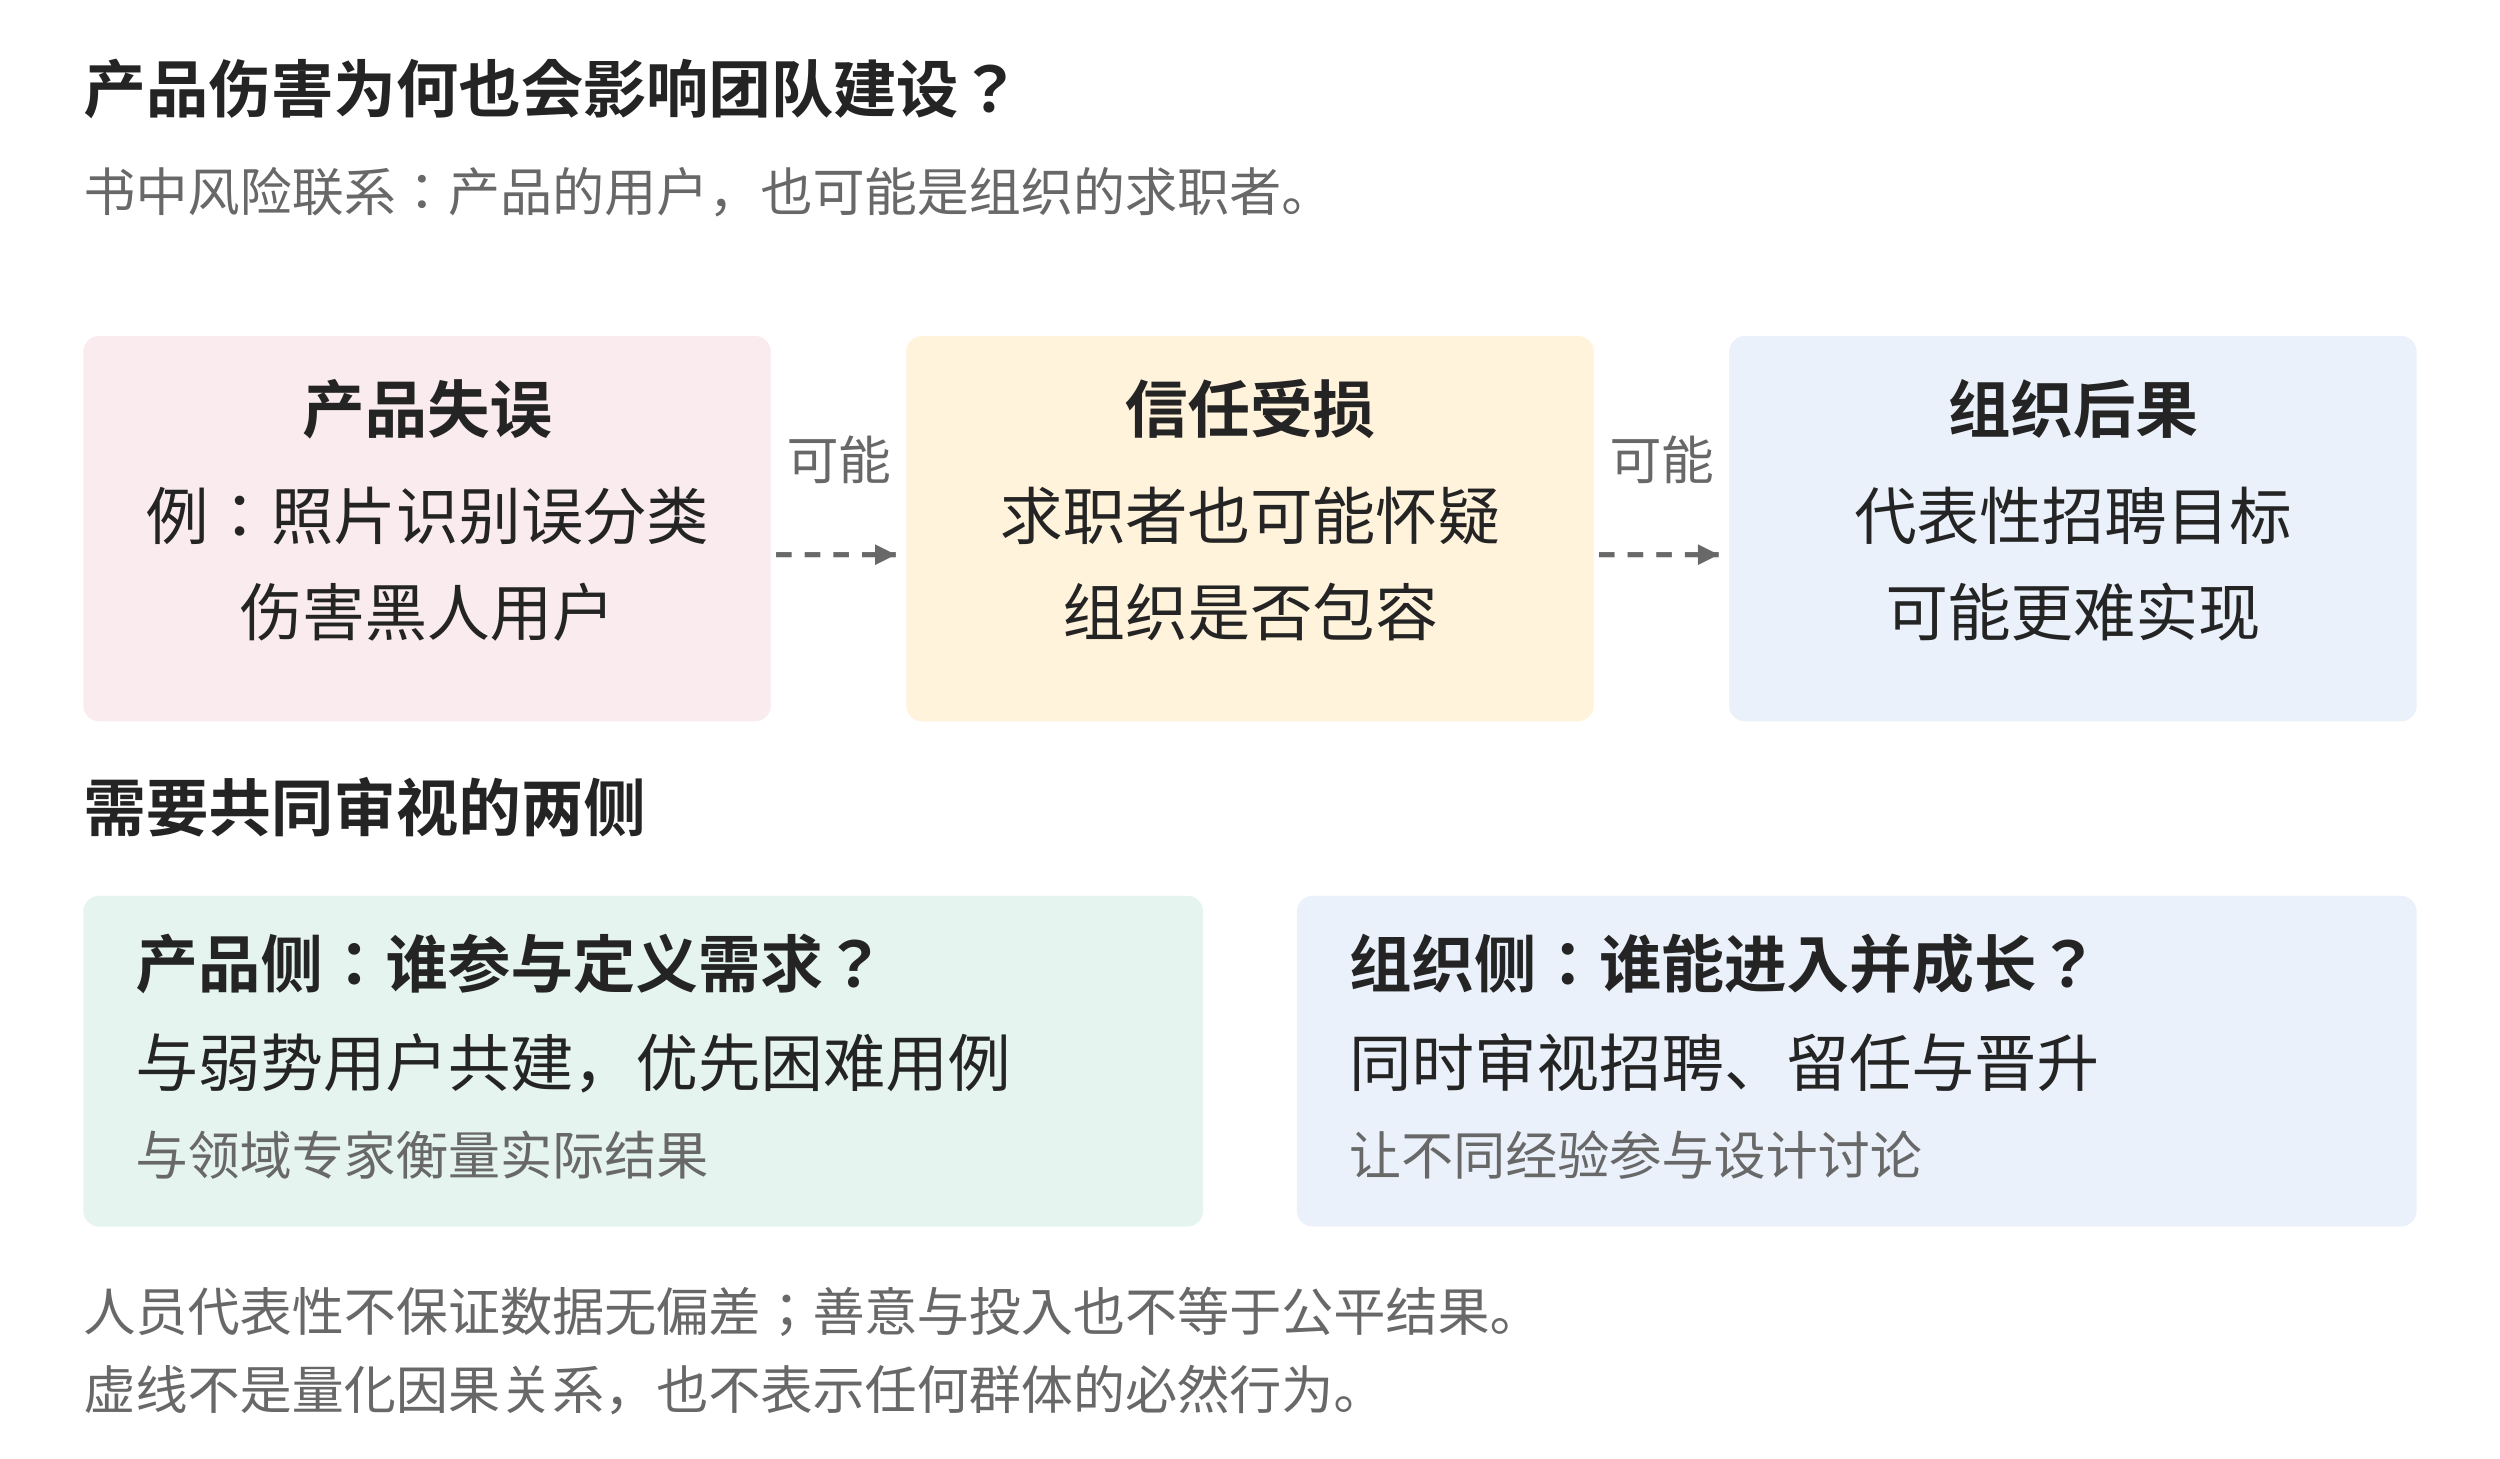
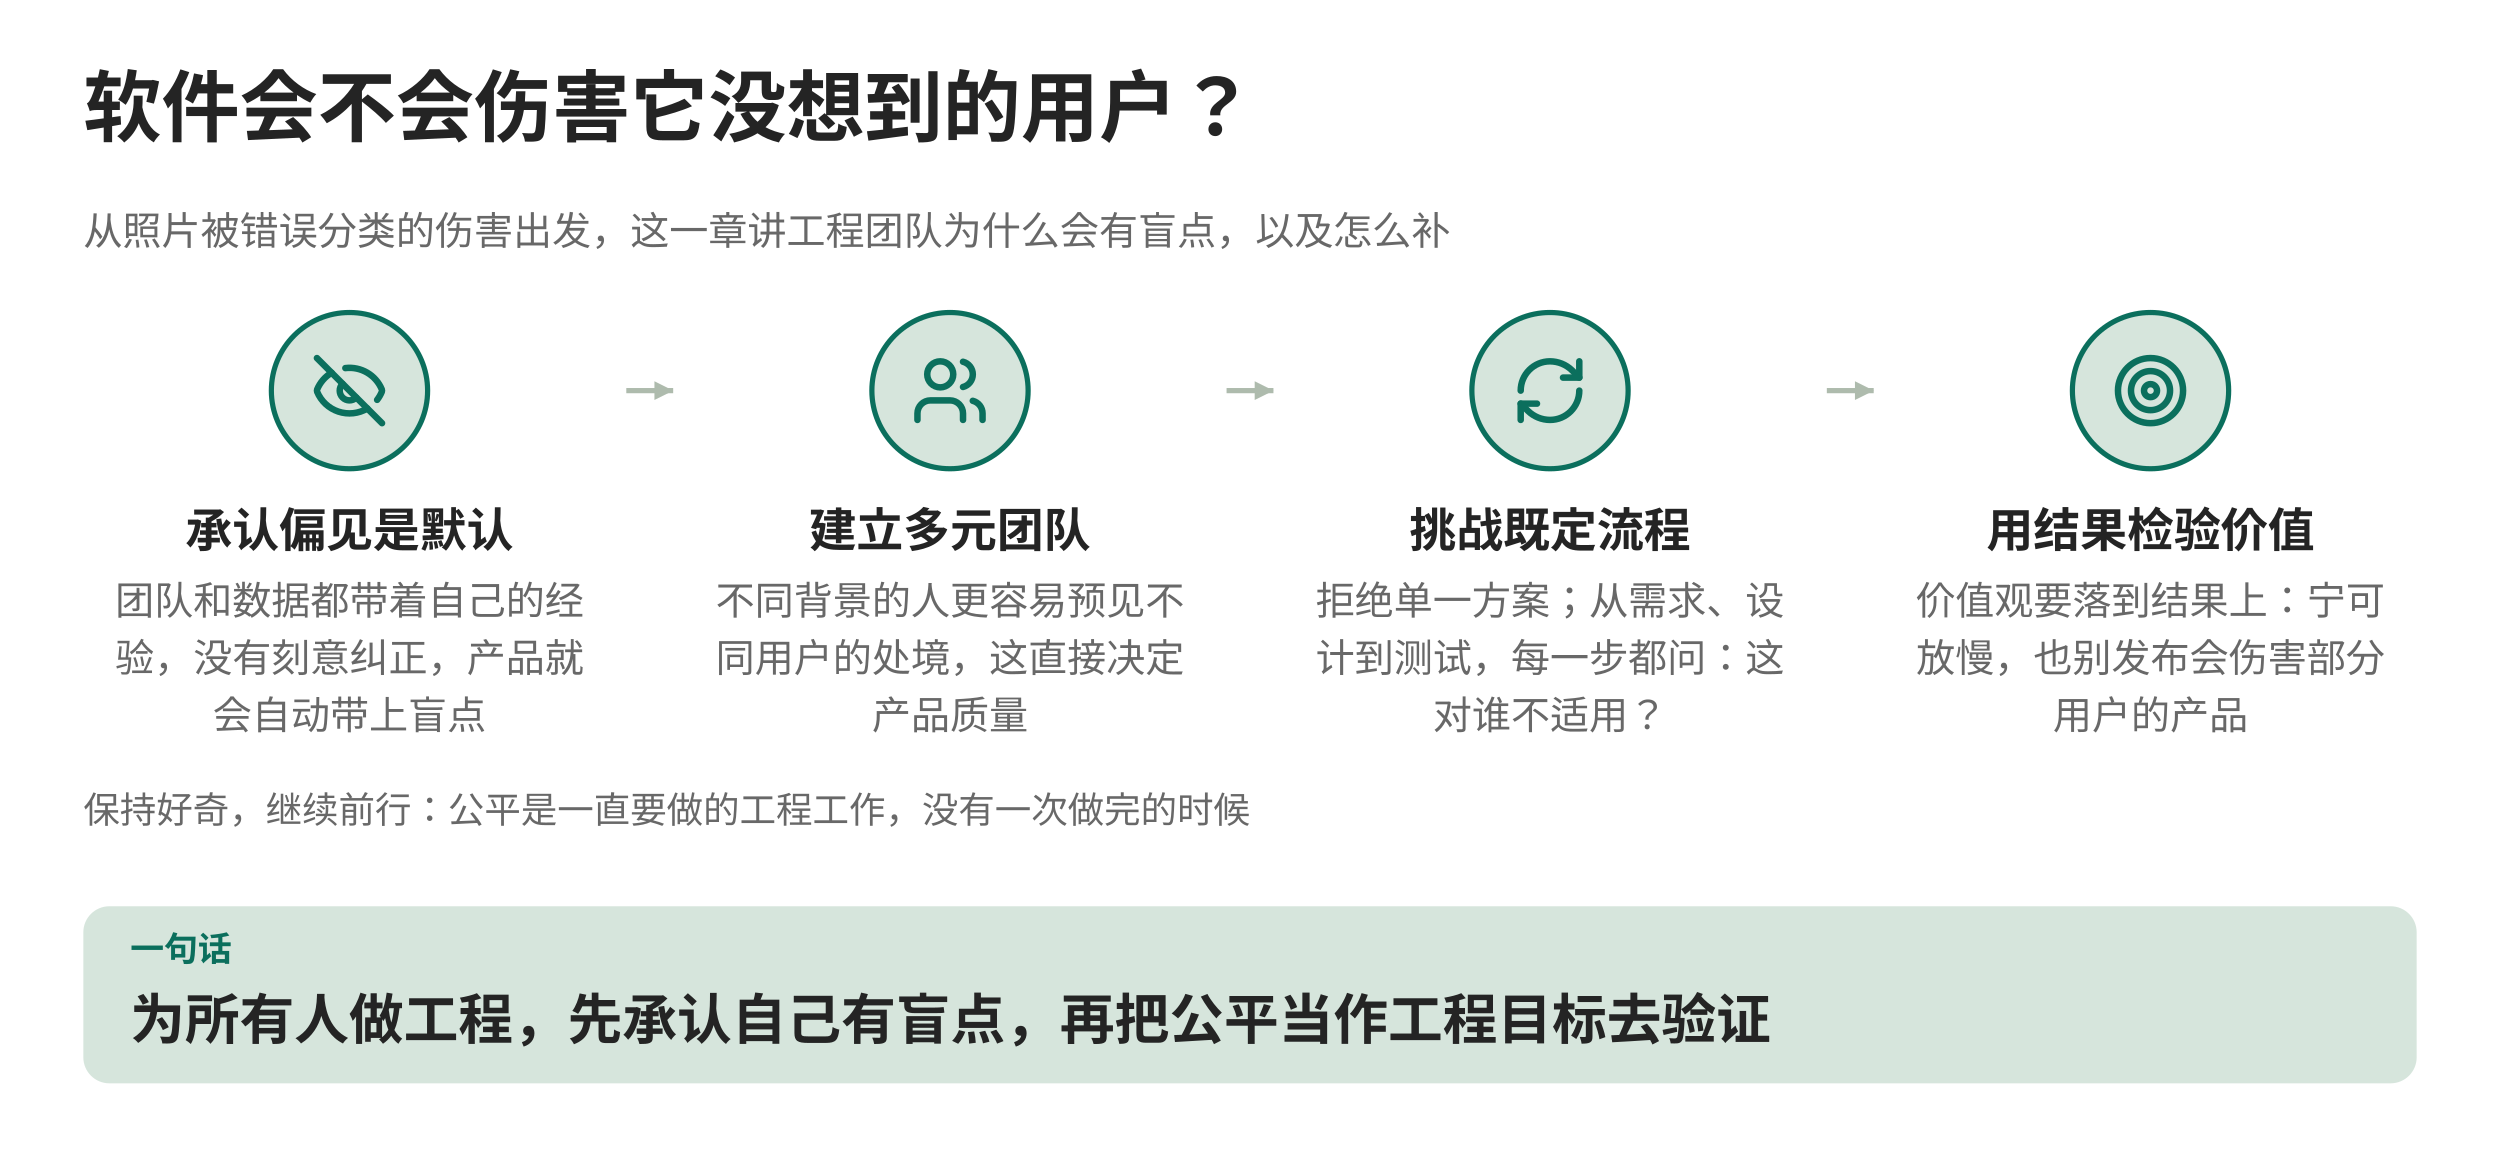
- <svg xmlns="http://www.w3.org/2000/svg" width="960" height="560" viewBox="0 0 960 560" class="chapter-svg cg-ch04" data-layout="desktop" role="img" aria-labelledby="ch04-title ch04-desc">
+ <svg xmlns="http://www.w3.org/2000/svg" width="960" height="444" viewBox="0 0 960 444" class="chapter-svg cg-ch04" data-layout="desktop" role="img" aria-labelledby="ch04-title ch04-desc">
  <style>
- .cg-ch04[data-layout="desktop"] text {font-family:-apple-system,BlinkMacSystemFont,'Segoe UI','PingFang SC','Microsoft YaHei',sans-serif;font-size:24px;font-weight:400;letter-spacing:0;fill:var(--diagram-ink,#242424)}
- .cg-ch04[data-layout="desktop"] .small {font-size:20px;fill:var(--diagram-muted,#686868)}
- .cg-ch04[data-layout="desktop"] .strong {font-weight:600}
- </style>
+     .cg-ch04[data-layout="desktop"] text {font-family:-apple-system,BlinkMacSystemFont,'Segoe UI','PingFang SC','Microsoft YaHei',sans-serif;fill:var(--diagram-ink,#242424)}
+     .cg-ch04[data-layout="desktop"] .headline {font-size:30px;font-weight:600}
+     .cg-ch04[data-layout="desktop"] .headline-m {font-size:23px;font-weight:600}
+     .cg-ch04[data-layout="desktop"] .story-headline {font-size:26px;font-weight:600}
+     .cg-ch04[data-layout="desktop"] .story-headline-m {font-size:21px;font-weight:600}
+     .cg-ch04[data-layout="desktop"] .h22 {font-size:22px;font-weight:600}
+     .cg-ch04[data-layout="desktop"] .h20 {font-size:20px;font-weight:600}
+     .cg-ch04[data-layout="desktop"] .h19 {font-size:19px;font-weight:600}
+     .cg-ch04[data-layout="desktop"] .h18 {font-size:18px;font-weight:600}
+     .cg-ch04[data-layout="desktop"] .h16 {font-size:16px;font-weight:600}
+     .cg-ch04[data-layout="desktop"] .t15 {font-size:15px}
+     .cg-ch04[data-layout="desktop"] .t14 {font-size:14px}
+     .cg-ch04[data-layout="desktop"] .c15 {font-size:15px;fill:var(--diagram-muted,#686868)}
+     .cg-ch04[data-layout="desktop"] .c14 {font-size:14px;fill:var(--diagram-muted,#686868)}
+     .cg-ch04[data-layout="desktop"] .c13 {font-size:13px;fill:var(--diagram-muted,#686868)}
+     .cg-ch04[data-layout="desktop"] .tag {font-size:13px;font-weight:600;fill:var(--diagram-primary,#0b6f5d)}
+     .cg-ch04[data-layout="desktop"] .act {font-size:12px;font-weight:600;letter-spacing:1px}
+     .cg-ch04[data-layout="desktop"] .answer {font-size:21px;font-weight:600}
+     .cg-ch04[data-layout="desktop"] .answer-m {font-size:17px;font-weight:600}
+     .cg-ch04[data-layout="desktop"] .emph {font-size:20px;font-weight:600}
+     .cg-ch04[data-layout="desktop"] .emph-m {font-size:18px;font-weight:600}
+   </style>
+   <rect x="0" y="0" width="960" height="444" fill="var(--diagram-bg,#fff)" />
  <defs>
-     <marker id="ch04-arrow-primary" viewBox="0 0 10 10" refX="9" refY="5" markerWidth="10" markerHeight="10" orient="auto" markerUnits="userSpaceOnUse">
-       <path d="M1 1L9 5L1 9Z" fill="var(--diagram-primary,#087f6d)" />
-     </marker>
-     <marker id="ch04-arrow-secondary" viewBox="0 0 10 10" refX="9" refY="5" markerWidth="10" markerHeight="10" orient="auto" markerUnits="userSpaceOnUse">
-       <path d="M1 1L9 5L1 9Z" fill="var(--diagram-secondary,#2f6eac)" />
-     </marker>
-     <marker id="ch04-arrow-danger" viewBox="0 0 10 10" refX="9" refY="5" markerWidth="10" markerHeight="10" orient="auto" markerUnits="userSpaceOnUse">
-       <path d="M1 1L9 5L1 9Z" fill="var(--diagram-danger,#b54750)" />
-     </marker>
-     <marker id="ch04-arrow-muted" viewBox="0 0 10 10" refX="9" refY="5" markerWidth="10" markerHeight="10" orient="auto" markerUnits="userSpaceOnUse">
-       <path d="M1 1L9 5L1 9Z" fill="var(--diagram-muted,#686868)" />
+     <marker id="ch04-arrow" viewBox="0 0 10 10" refX="9" refY="5" markerWidth="9" markerHeight="9" orient="auto" markerUnits="userSpaceOnUse">
+       <path d="M1 1L9 5L1 9Z" fill="var(--diagram-line,#aebbad)" />
    </marker>
  </defs>
-   <rect x="0" y="0" width="960" height="560" rx="0" fill="var(--diagram-bg,#fff)" />
-   <text x="32" y="43" text-anchor="start" class="strong">产品伤害为何也会影响团队建设？</text>
-   <text x="32" y="81" text-anchor="start" class="small">书中风险联系：产品的用户，也可能是组织的求职者。</text>
-   <g id="ch04-product" data-box="32,129,264,148">
-     <rect x="32" y="129" width="264" height="148" rx="6" fill="var(--diagram-danger-soft,#faecee)" />
-     <text x="164" y="166" text-anchor="middle" class="strong">产品失误</text>
-     <text x="164" y="207" text-anchor="middle" class="">例：照片识别误分类</text>
-     <text x="164" y="244" text-anchor="middle" class="">伤害黑人用户</text>
+   <text x="32.0" y="52.0" class="headline" text-anchor="start">软件会不会伤害它没想到的用户？</text>
+   <text x="32.0" y="94.0" class="c15" text-anchor="start">从照片被错误分类的伤害出发，这一章讲工程团队为什么会有盲点，以及怎么补</text>
+   <circle cx="134.2" cy="150.0" r="30" fill="var(--diagram-primary-soft,#d6e5dc)" stroke="var(--diagram-primary,#0b6f5d)" stroke-width="2" />
+   <g transform="translate(119.2,135.0) scale(1.250)" fill="none" stroke="var(--diagram-primary,#0b6f5d)" stroke-width="2" stroke-linecap="round" stroke-linejoin="round">
+     <path d="M10.733 5.076a10.744 10.744 0 0 1 11.205 6.575 1 1 0 0 1 0 .696 10.747 10.747 0 0 1-1.444 2.49" />
+     <path d="M14.084 14.158a3 3 0 0 1-4.242-4.242" />
+     <path d="M17.479 17.499a10.75 10.75 0 0 1-15.417-5.151 1 1 0 0 1 0-.696 10.75 10.75 0 0 1 4.446-5.143" />
+     <path d="m2 2 20 20" />
  </g>
-   <g id="ch04-trust" data-box="348,129,264,148">
-     <rect x="348" y="129" width="264" height="148" rx="6" fill="var(--diagram-warm-soft,#fff3dc)" />
-     <text x="480" y="166" text-anchor="middle" class="strong">信任受损</text>
-     <text x="480" y="207" text-anchor="middle" class="">求职者也可能怀疑</text>
-     <text x="480" y="244" text-anchor="middle" class="">组织是否包容</text>
+   <text x="134.2" y="210.0" class="h18" text-anchor="middle">承认偏见是默认</text>
+   <text x="134.2" y="236.0" class="c15" text-anchor="middle">团队和数据都带着自己的经</text>
+   <text x="134.2" y="258.0" class="c15" text-anchor="middle">验，没有刻意纠正，产品就</text>
+   <text x="134.2" y="280.0" class="c15" text-anchor="middle">会自动带上盲点</text>
+   <path d="M240.5 150.0 L258.5 150.0" fill="none" stroke="var(--diagram-line,#aebbad)" stroke-width="2" marker-end="url(#ch04-arrow)" />
+   <circle cx="364.8" cy="150.0" r="30" fill="var(--diagram-primary-soft,#d6e5dc)" stroke="var(--diagram-primary,#0b6f5d)" stroke-width="2" />
+   <g transform="translate(349.8,135.0) scale(1.250)" fill="none" stroke="var(--diagram-primary,#0b6f5d)" stroke-width="2" stroke-linecap="round" stroke-linejoin="round">
+     <path d="M16 21v-2a4 4 0 0 0-4-4H6a4 4 0 0 0-4 4v2" />
+     <circle cx="9" cy="7" r="4" />
+     <path d="M22 21v-2a4 4 0 0 0-3-3.87" />
+     <path d="M16 3.13a4 4 0 0 1 0 7.75" />
  </g>
-   <g id="ch04-hiring" data-box="664,129,264,148">
-     <rect x="664" y="129" width="264" height="148" rx="6" fill="var(--diagram-secondary-soft,#eaf1fa)" />
-     <text x="796" y="166" text-anchor="middle" class="strong">组织后果</text>
-     <text x="796" y="207" text-anchor="middle" class="">代表性招聘目标</text>
-     <text x="796" y="244" text-anchor="middle" class="">可能更难实现</text>
+   <text x="364.8" y="210.0" class="h18" text-anchor="middle">建立多元团队</text>
+   <text x="364.8" y="236.0" class="c15" text-anchor="middle">不同背景的人更容易预见不</text>
+   <text x="364.8" y="258.0" class="c15" text-anchor="middle">同用户的处境，这直接决定</text>
+   <text x="364.8" y="280.0" class="c15" text-anchor="middle">产品质量</text>
+   <path d="M471.0 150.0 L489.0 150.0" fill="none" stroke="var(--diagram-line,#aebbad)" stroke-width="2" marker-end="url(#ch04-arrow)" />
+   <circle cx="595.2" cy="150.0" r="30" fill="var(--diagram-primary-soft,#d6e5dc)" stroke="var(--diagram-primary,#0b6f5d)" stroke-width="2" />
+   <g transform="translate(580.2,135.0) scale(1.250)" fill="none" stroke="var(--diagram-primary,#0b6f5d)" stroke-width="2" stroke-linecap="round" stroke-linejoin="round">
+     <path d="M3 12a9 9 0 0 1 9-9 9.75 9.75 0 0 1 6.74 2.74L21 8" />
+     <path d="M21 3v5h-5" />
+     <path d="M21 12a9 9 0 0 1-9 9 9.75 9.75 0 0 1-6.74-2.74L3 16" />
+     <path d="M8 16H3v5" />
  </g>
-   <text x="322" y="184" text-anchor="middle" class="small">可能</text>
-   <polyline data-connector="true" points="298,213 344,213" fill="none" stroke="var(--diagram-muted,#686868)" stroke-width="2" stroke-linejoin="round" marker-end="url(#ch04-arrow-muted)" stroke-dasharray="6 5" />
-   <text x="638" y="184" text-anchor="middle" class="small">可能</text>
-   <polyline data-connector="true" points="614,213 660,213" fill="none" stroke="var(--diagram-muted,#686868)" stroke-width="2" stroke-linejoin="round" marker-end="url(#ch04-arrow-muted)" stroke-dasharray="6 5" />
-   <text x="32" y="319" text-anchor="start" class="strong">需要共同审视的两侧</text>
-   <g id="ch04-product-response" data-box="32,344,430,127">
-     <rect x="32" y="344" width="430" height="127" rx="6" fill="var(--diagram-primary-soft,#e5f4ee)" />
-     <text x="52" y="379" text-anchor="start" class="strong">产品侧：谁参与定义需求？</text>
-     <text x="52" y="417" text-anchor="start" class="">与弱势用户共建，优先困难用例</text>
-     <text x="52" y="451" text-anchor="start" class="small">与领域专家衡量实际结果</text>
+   <text x="595.2" y="210.0" class="h18" text-anchor="middle">挑战既定流程</text>
+   <text x="595.2" y="236.0" class="c15" text-anchor="middle">拒绝单一方案；从需求、设</text>
+   <text x="595.2" y="258.0" class="c15" text-anchor="middle">计到测试，每一步都问：这</text>
+   <text x="595.2" y="280.0" class="c15" text-anchor="middle">对谁不适用？</text>
+   <path d="M701.5 150.0 L719.5 150.0" fill="none" stroke="var(--diagram-line,#aebbad)" stroke-width="2" marker-end="url(#ch04-arrow)" />
+   <circle cx="825.8" cy="150.0" r="30" fill="var(--diagram-primary-soft,#d6e5dc)" stroke="var(--diagram-primary,#0b6f5d)" stroke-width="2" />
+   <g transform="translate(810.8,135.0) scale(1.250)" fill="none" stroke="var(--diagram-primary,#0b6f5d)" stroke-width="2" stroke-linecap="round" stroke-linejoin="round">
+     <circle cx="12" cy="12" r="10" />
+     <circle cx="12" cy="12" r="6" />
+     <circle cx="12" cy="12" r="2" />
  </g>
-   <g id="ch04-organization-response" data-box="498,344,430,127">
-     <rect x="498" y="344" width="430" height="127" rx="6" fill="var(--diagram-secondary-soft,#eaf1fa)" />
-     <text x="518" y="379" text-anchor="start" class="strong">组织侧：谁能进入并成长？</text>
-     <text x="518" y="417" text-anchor="start" class="">同时审视招聘、留任与晋升</text>
-     <text x="518" y="451" text-anchor="start" class="small">让不同经验参与设计讨论</text>
-   </g>
-   <text x="32" y="511" text-anchor="start" class="small">人员代表性不保证数据无偏差；善意与投入也不等于公平结果。</text>
-   <text x="32" y="541" text-anchor="start" class="small">虚线不是量化因果关系，也不表示任何群体的必然行为。</text>
+   <text x="825.8" y="210.0" class="h18" text-anchor="middle">用结果检验价值</text>
+   <text x="825.8" y="236.0" class="c15" text-anchor="middle">价值观要落到结果上：宁可</text>
+   <text x="825.8" y="258.0" class="c15" text-anchor="middle">放慢，也别发布会伤害部分</text>
+   <text x="825.8" y="280.0" class="c15" text-anchor="middle">用户的产品</text>
+   <text x="32.0" y="316.0" class="c14" text-anchor="start">保持好奇，继续前行：公平是一直要做的工程工作，没有一次做完的时候</text>
+   <rect x="32.0" y="348.0" width="896.0" height="68.0" rx="10" fill="var(--diagram-primary-soft,#d6e5dc)" />
+   <text x="50.0" y="369.0" class="tag" text-anchor="start">一句话</text>
+   <text x="50.0" y="399.0" class="answer" text-anchor="start">为所有人做工程，先承认自己有盲点，再把公平当作工程目标去验证</text>
</svg>
